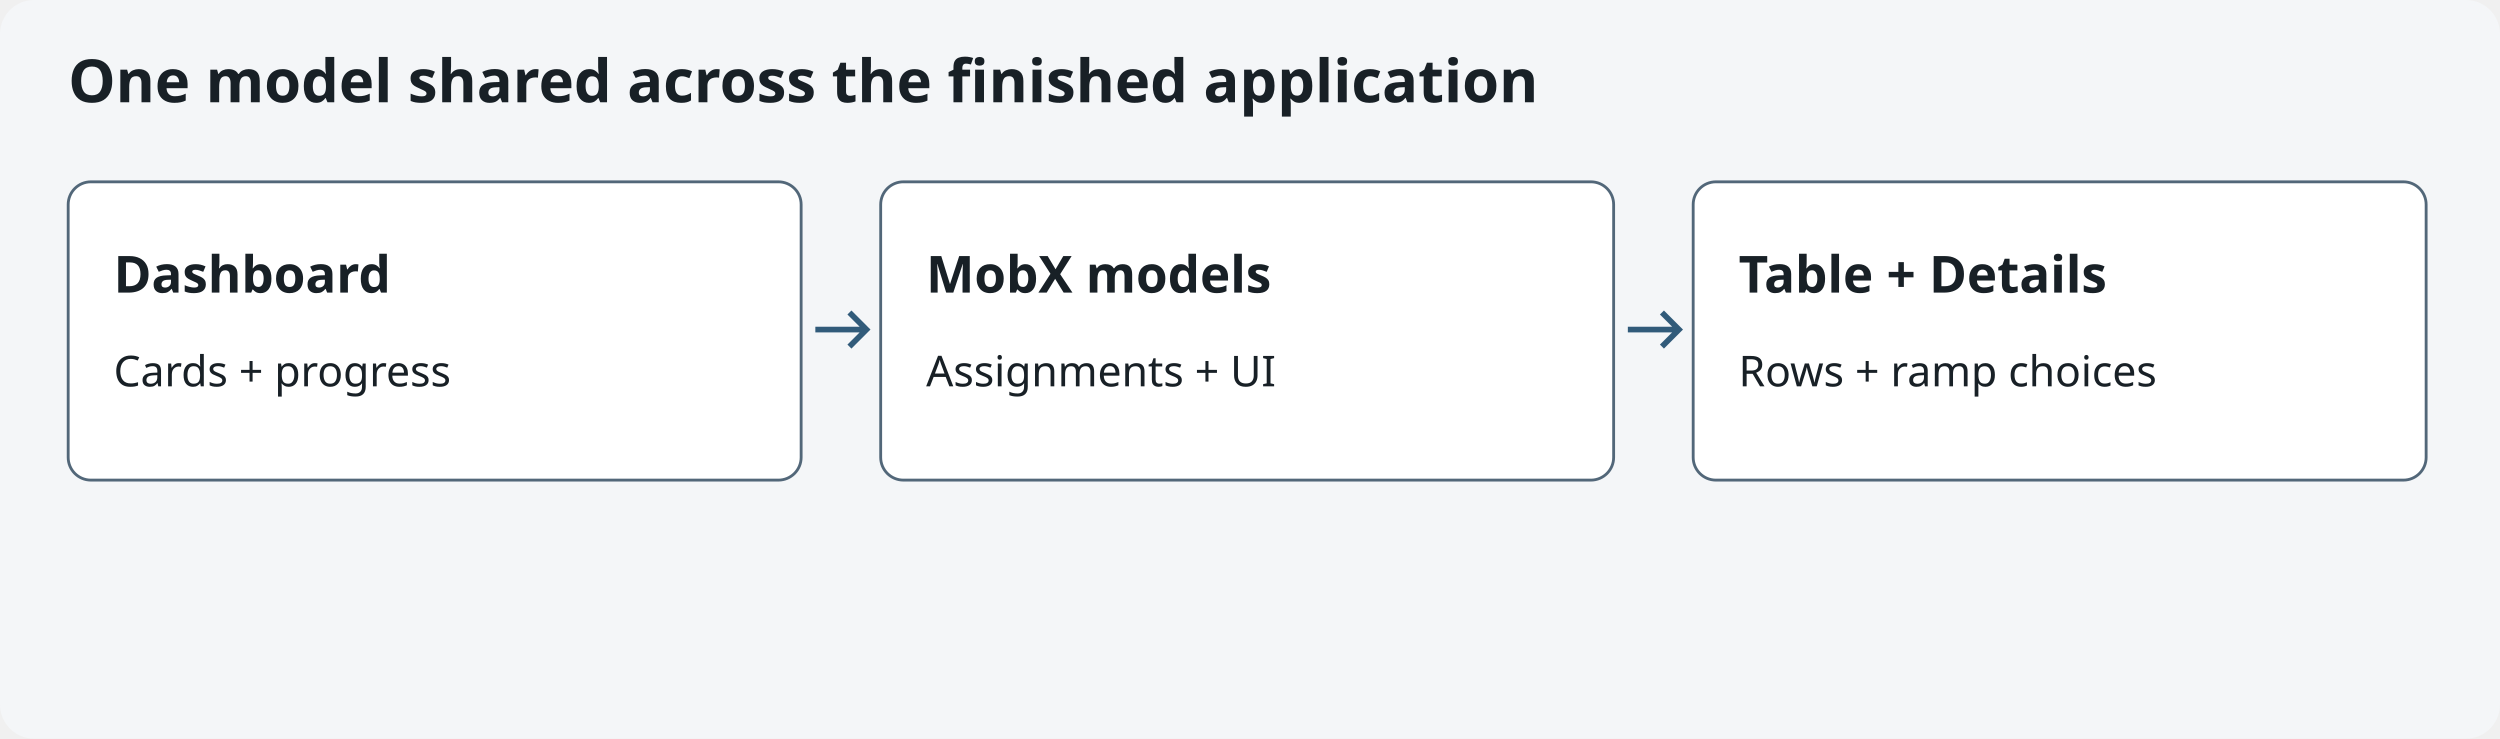
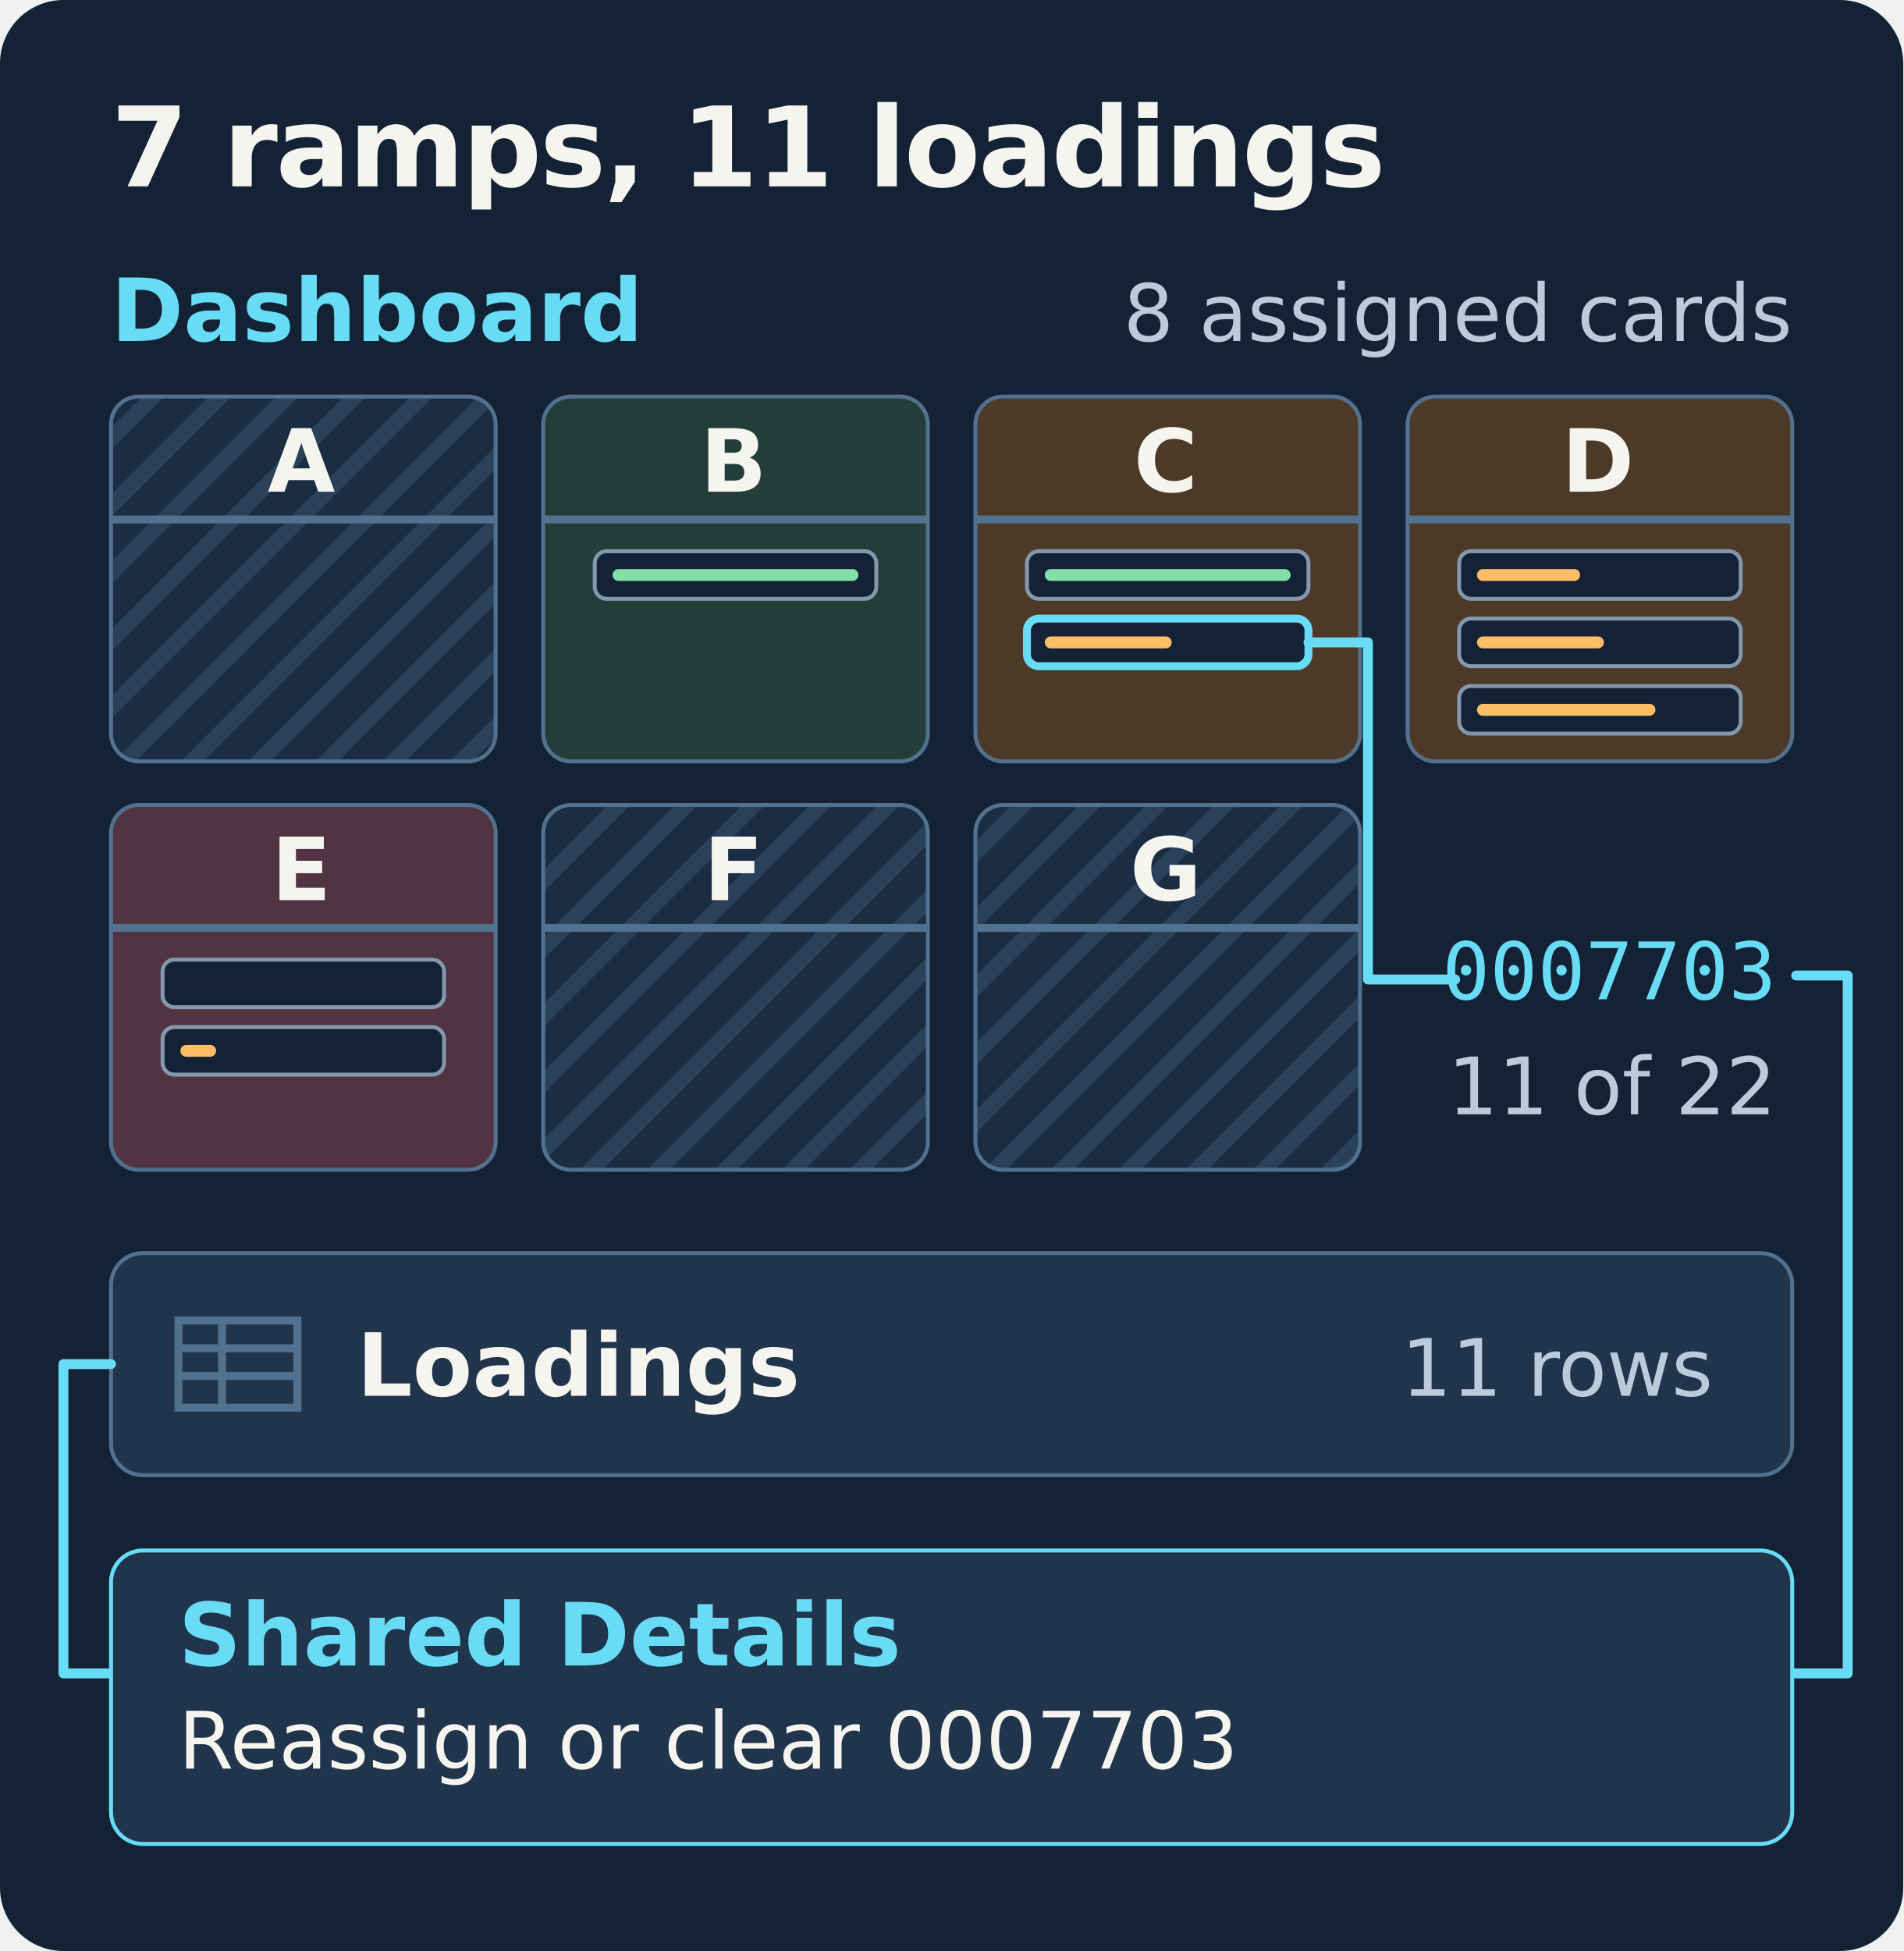
- <svg xmlns="http://www.w3.org/2000/svg" width="880" height="260" viewBox="0 0 880 260" role="img" aria-labelledby="title desc">
-   <rect width="880" height="260" rx="12" fill="#f4f6f8" />
-   <g font-family="system-ui, sans-serif" fill="#182026">
-     <text x="24" y="36" font-size="21" font-weight="700">One model shared across the finished application</text>
-     <rect x="24" y="64" width="258" height="105" rx="8" fill="#fff" stroke="#526779" />
-     <text x="40" y="103" font-size="18" font-weight="600">Dashboard</text>
-     <text x="40" y="136" font-size="15">Cards + progress</text>
-     <path d="M287 116h18m-6-6 6 6-6 6" fill="none" stroke="#315b7a" stroke-width="2" />
-     <rect x="310" y="64" width="258" height="105" rx="8" fill="#fff" stroke="#526779" />
-     <text x="326" y="103" font-size="18" font-weight="600">MobX models</text>
-     <text x="326" y="136" font-size="15">Assignments + UI</text>
-     <path d="M573 116h18m-6-6 6 6-6 6" fill="none" stroke="#315b7a" stroke-width="2" />
-     <rect x="596" y="64" width="258" height="105" rx="8" fill="#fff" stroke="#526779" />
-     <text x="612" y="103" font-size="18" font-weight="600">Table + Details</text>
-     <text x="612" y="136" font-size="15">Rows + ramp choices</text>
+ <svg xmlns="http://www.w3.org/2000/svg" width="480" height="492" viewBox="0 0 480 492" role="img" aria-labelledby="title" aria-describedby="desc" focusable="false">
+   <style>
+     svg { font: 20px system-ui, "DejaVu Sans", sans-serif; fill: #f5f4ef; }
+     .title { font-size: 28px; font-weight: 750; letter-spacing: -.5px; }
+     .label { font-size: 22px; font-weight: 700; }
+     .muted { fill: #bbcbdc; }
+     .cyan { fill: #69dcf5; }
+     .code { font-family: ui-monospace, Consolas, "DejaVu Sans Mono", monospace; }
+     .surface { fill: #20354c; stroke: #52718f; }
+     .line { fill: none; stroke: #52718f; stroke-width: 2; }
+     .route { fill: none; stroke: #69dcf5; stroke-width: 2.5; stroke-linecap: round; stroke-linejoin: round; }
+     .ramp { stroke: #52718f; }
+   </style>
+   <defs>
+     <pattern id="stripes" width="12" height="12" patternUnits="userSpaceOnUse" patternTransform="rotate(45)">
+       <rect width="12" height="12" fill="#1b2d42" />
+       <path d="M0 0v12" stroke="#2a415a" stroke-width="8" />
+     </pattern>
+   </defs>
+   <rect width="480" height="492" rx="16" fill="#142235" />
+   <text x="28" y="47" class="title">7 ramps, 11 loadings</text>
+   <text x="28" y="86" class="label cyan">Dashboard</text>
+   <text x="452" y="86" text-anchor="end" class="muted">8 assigned cards</text>
+   <g class="ramp">
+     <rect x="28" y="100" width="97" height="92" rx="7" fill="url(#stripes)" />
+     <rect x="137" y="100" width="97" height="92" rx="7" fill="#233d38" />
+     <rect x="246" y="100" width="97" height="92" rx="7" fill="#4c3927" />
+     <rect x="355" y="100" width="97" height="92" rx="7" fill="#4c3927" />
+     <rect x="28" y="203" width="97" height="92" rx="7" fill="#513341" />
+     <rect x="137" y="203" width="97" height="92" rx="7" fill="url(#stripes)" />
+     <rect x="246" y="203" width="97" height="92" rx="7" fill="url(#stripes)" />
  </g>
+   <path d="M28 131h97m12 0h97m12 0h97m12 0h97M28 234h97m12 0h97m12 0h97" class="line" />
+   <g class="label" text-anchor="middle">
+     <text x="76" y="124">A</text>
+     <text x="185" y="124">B</text>
+     <text x="294" y="124">C</text>
+     <text x="403" y="124">D</text>
+     <text x="76" y="227">E</text>
+     <text x="185" y="227">F</text>
+     <text x="294" y="227">G</text>
+   </g>
+   <g fill="#142235" stroke="#8397ad">
+     <rect x="150" y="139" width="71" height="12" rx="3" />
+     <rect x="259" y="139" width="71" height="12" rx="3" />
+     <rect x="259" y="156" width="71" height="12" rx="3" stroke="#69dcf5" stroke-width="2" />
+     <rect x="368" y="139" width="71" height="12" rx="3" />
+     <rect x="368" y="156" width="71" height="12" rx="3" />
+     <rect x="368" y="173" width="71" height="12" rx="3" />
+     <rect x="41" y="242" width="71" height="12" rx="3" />
+     <rect x="41" y="259" width="71" height="12" rx="3" />
+   </g>
+   <g fill="none" stroke-linecap="round" stroke-width="3">
+     <path d="M156 145h59m50 0h59" stroke="#82dfaa" />
+     <path d="M265 162h29m80-17h23m-23 17h29m-29 17h42M47 265h6" stroke="#ffbe65" />
+   </g>
+   <path d="M330 162h15v85h22" class="route" />
+   <text x="448" y="252" text-anchor="end" class="code cyan">0007703</text>
+   <text x="448" y="281" text-anchor="end" class="muted">11 of 22</text>
+   <rect x="28" y="316" width="424" height="56" rx="8" class="surface" />
+   <path d="M45 333h30v22H45zm0 7h30m-30 7h30m-19-14v22" class="line" />
+   <text x="90" y="352" class="label">Loadings</text>
+   <text x="432" y="352" text-anchor="end" class="muted">11 rows</text>
+   <path d="M28 344H16v78h12M453 246h13v176h-14" class="route" />
+   <rect x="28" y="391" width="424" height="74" rx="8" fill="#20354c" stroke="#69dcf5" />
+   <text x="45" y="420" class="label cyan">Shared Details</text>
+   <text x="45" y="446">Reassign or clear 0007703</text>
</svg>
